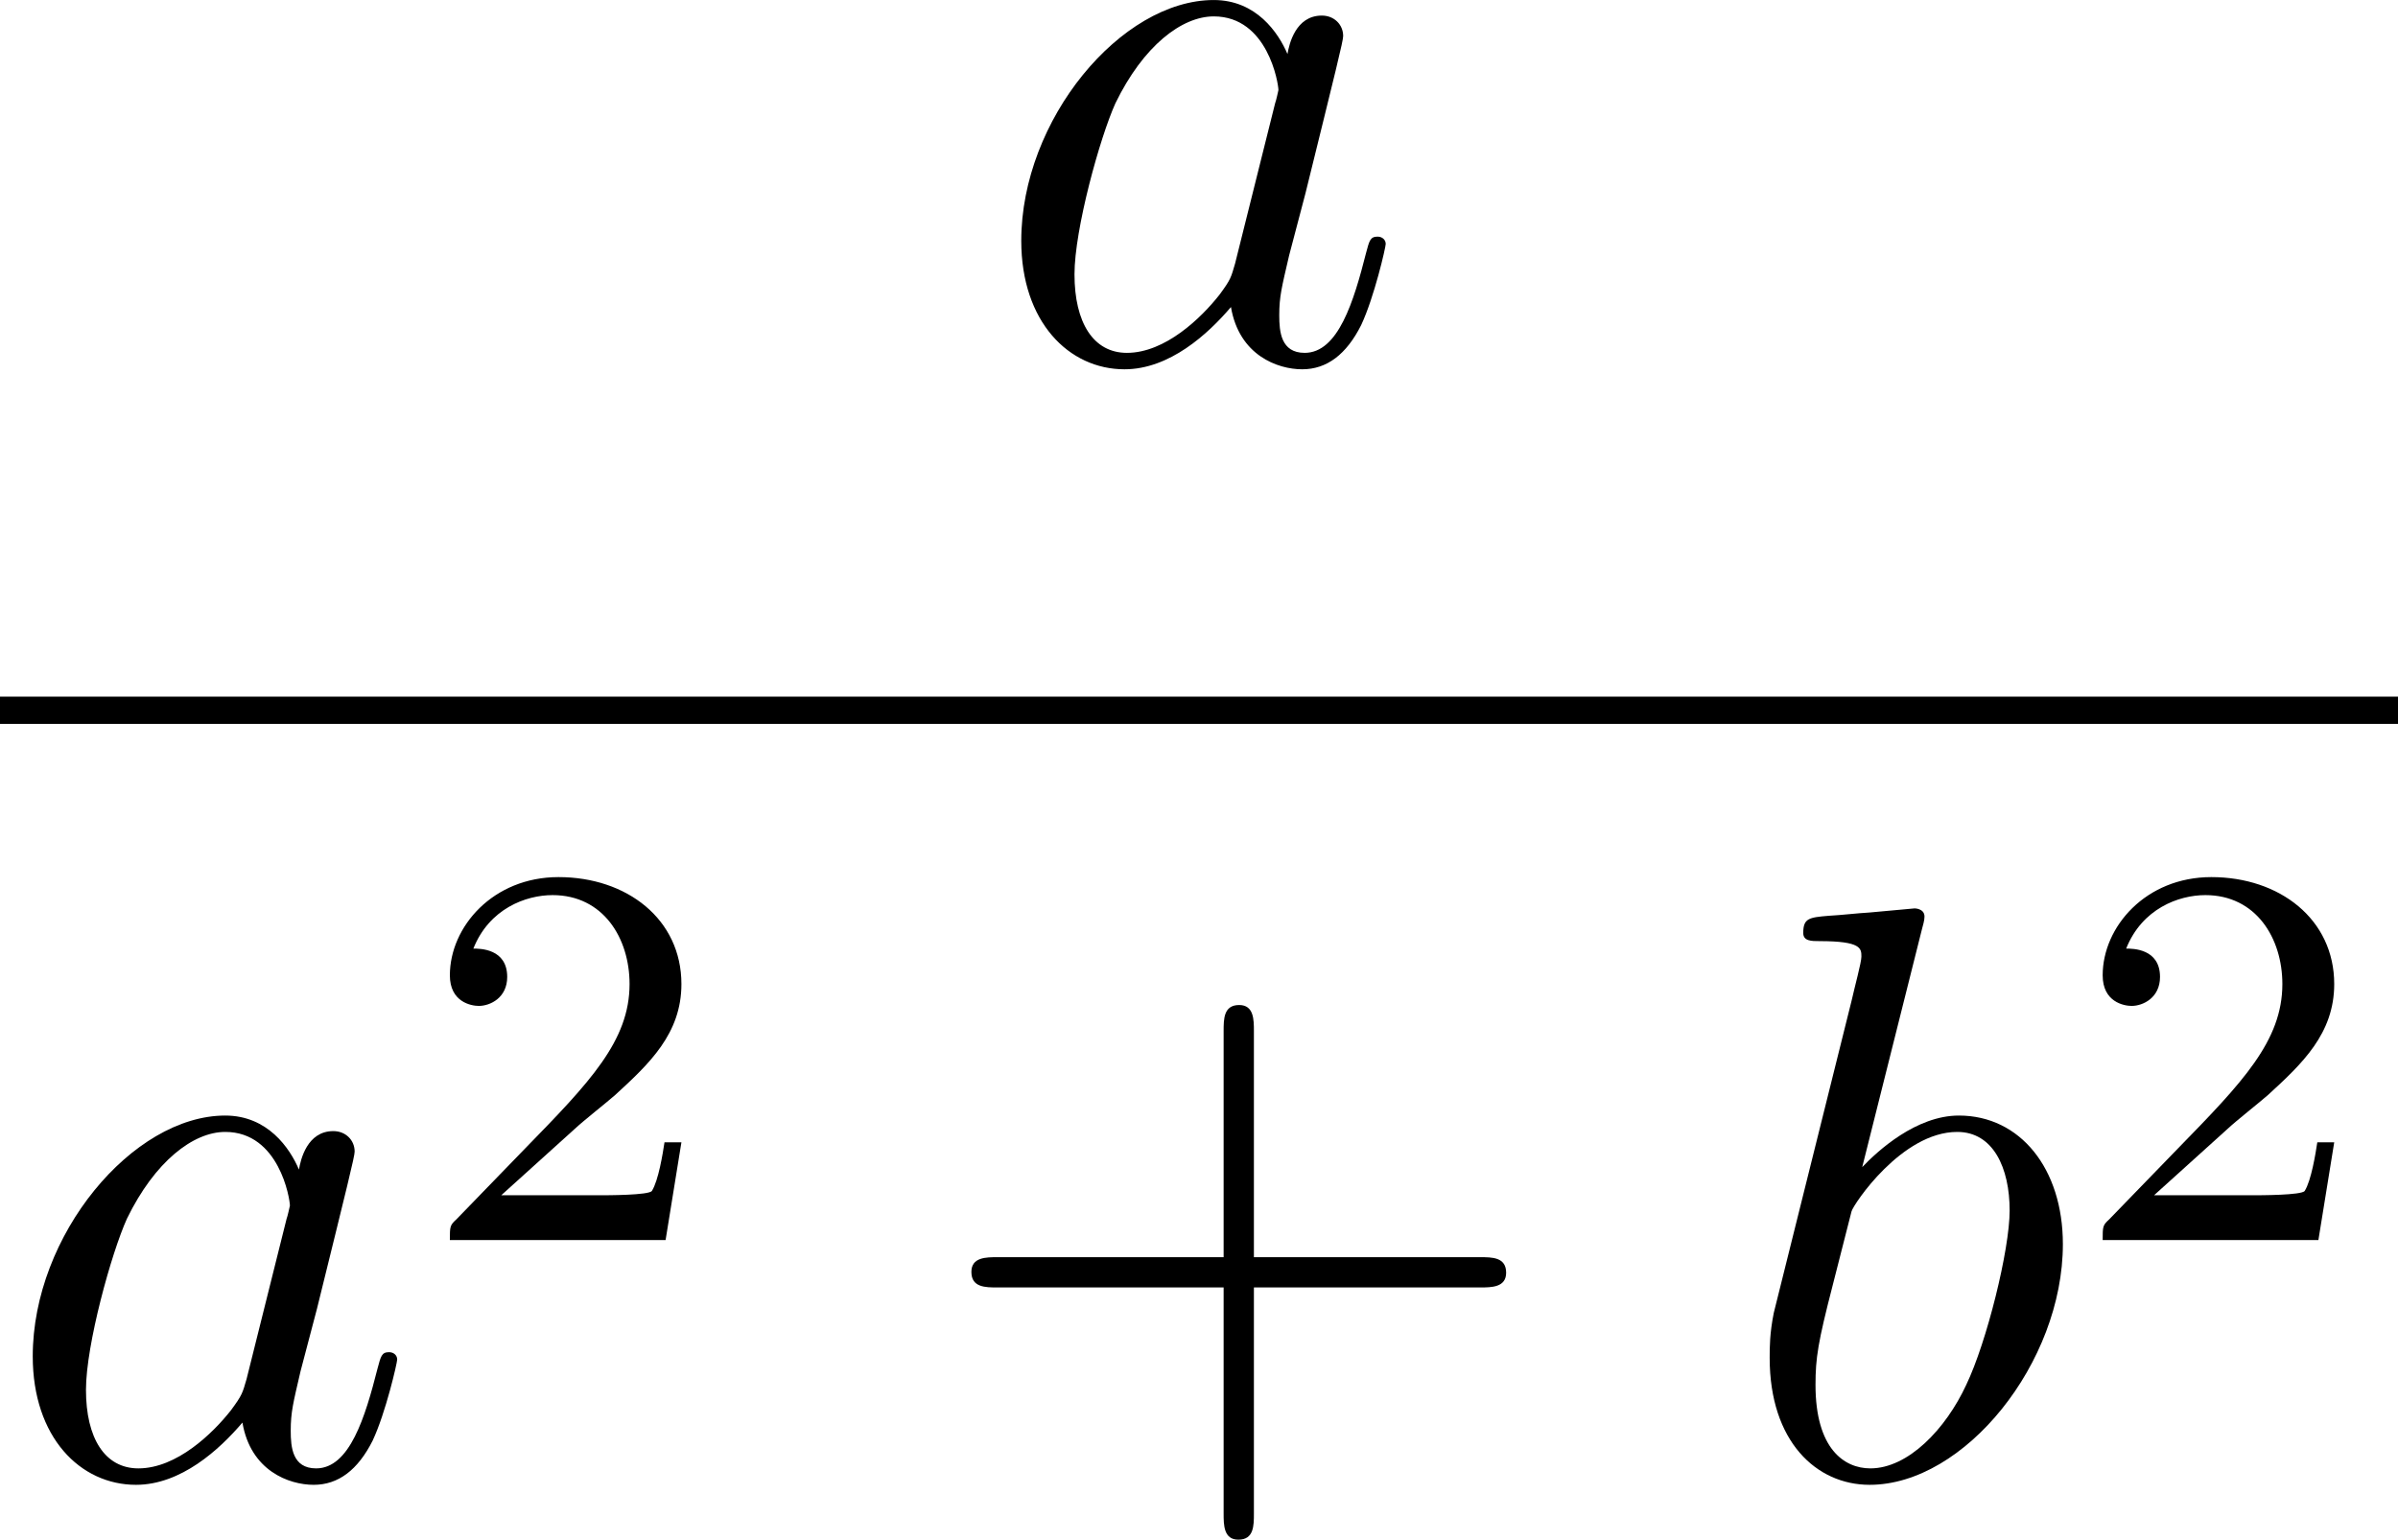
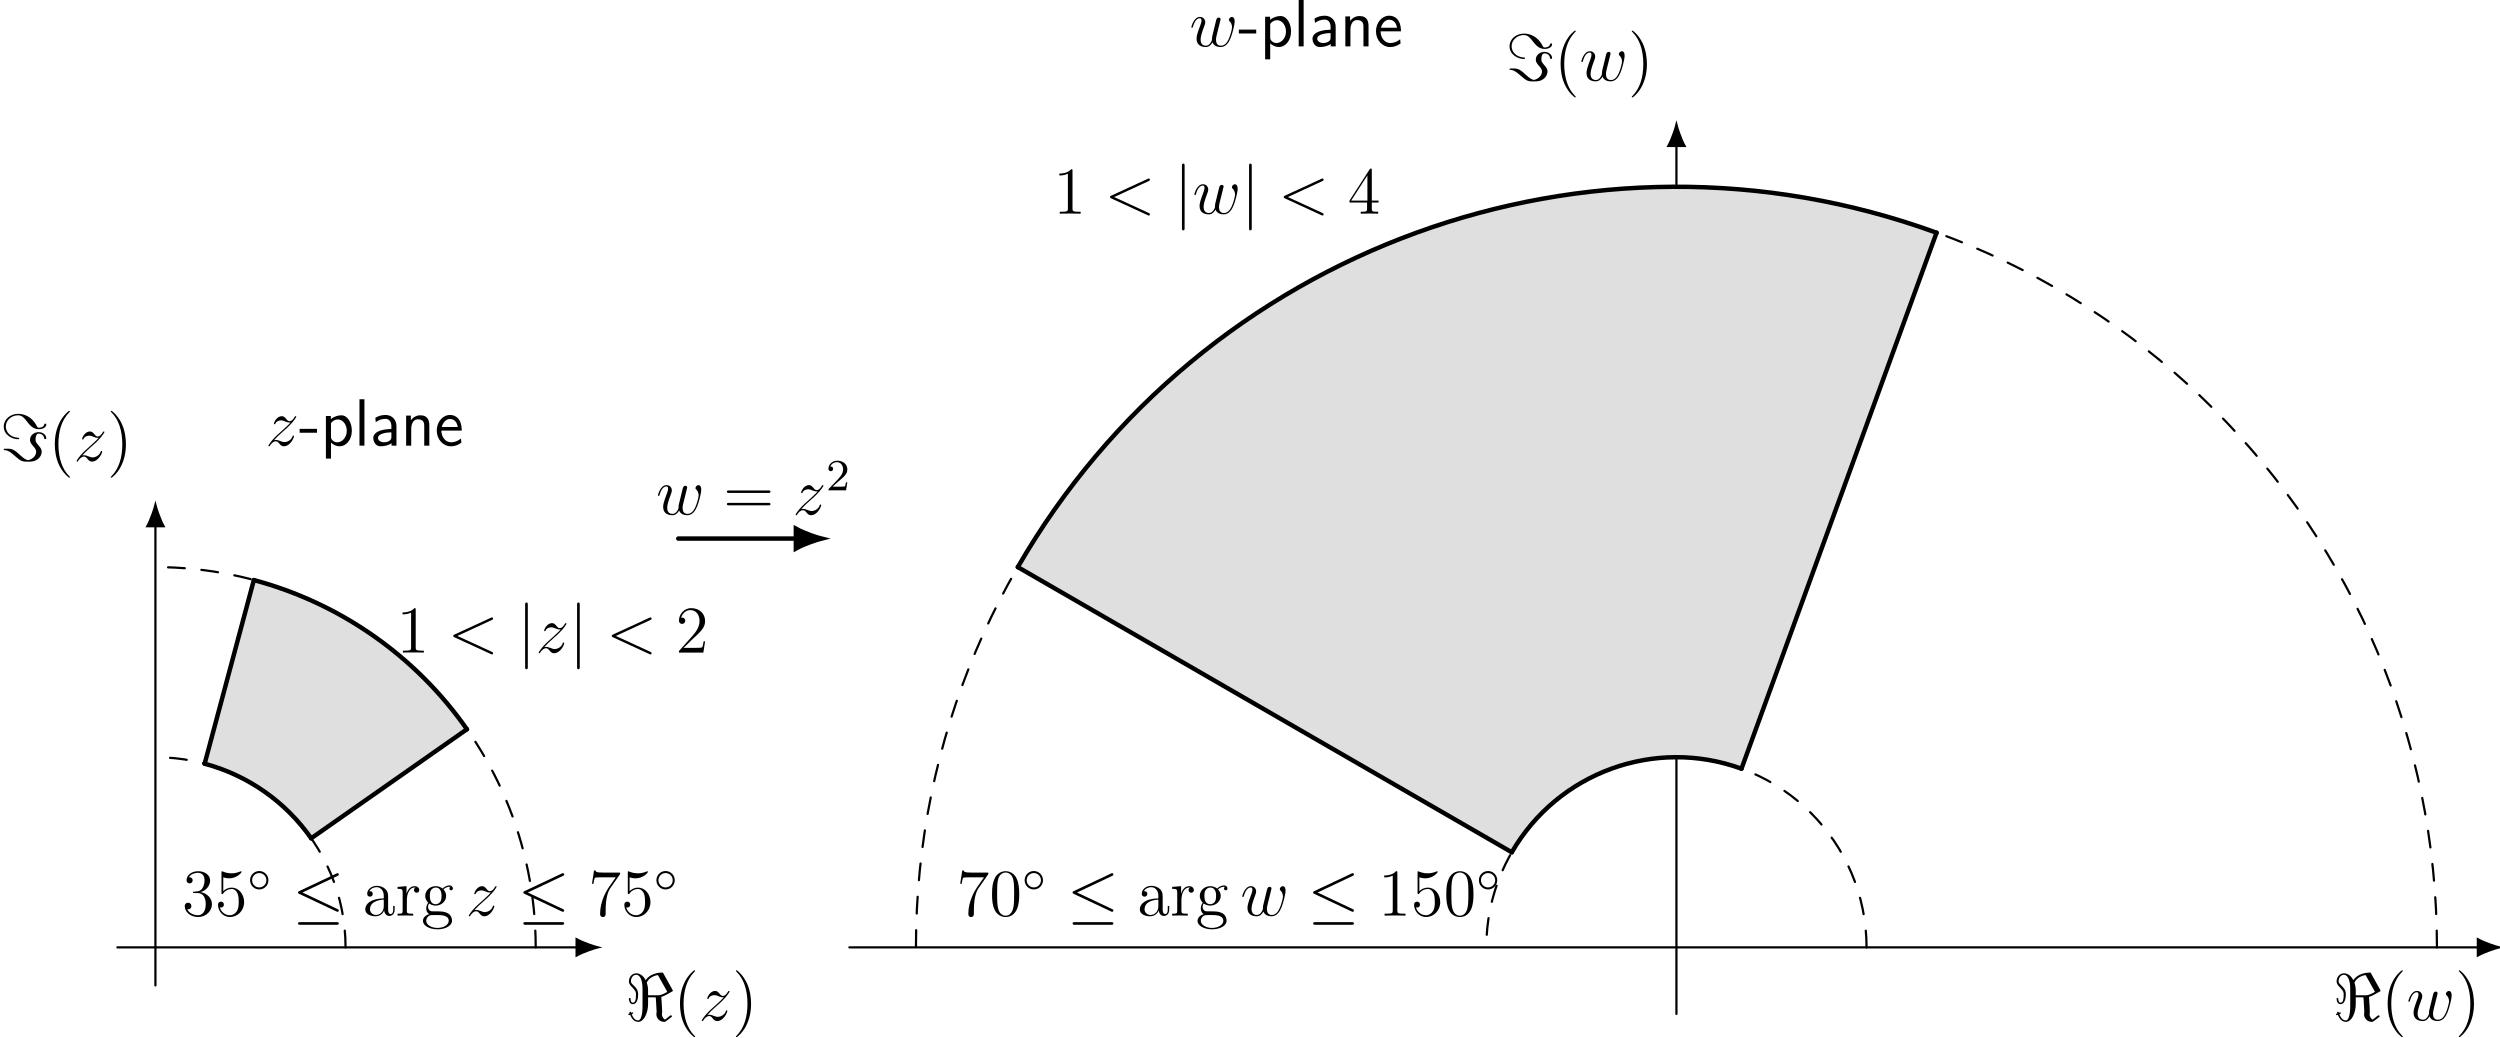
- <svg xmlns="http://www.w3.org/2000/svg" xmlns:xlink="http://www.w3.org/1999/xlink" version="1.1" width="49.007pt" height="31.474pt" viewBox="340.704 296.378 49.007 31.474">
+ <svg xmlns="http://www.w3.org/2000/svg" xmlns:xlink="http://www.w3.org/1999/xlink" version="1.1" width="626.2pt" height="259.789pt" viewBox="10.505 298.854 626.2 259.789">
  <defs>
-     <path id="g34-43" d="M8.452-2.977C8.452-3.204 8.249-3.204 8.07-3.204H4.77V-6.504C4.77-6.671 4.77-6.886 4.555-6.886C4.328-6.886 4.328-6.683 4.328-6.504V-3.204H1.028C.861-3.204 .646-3.204 .646-2.989C.646-2.762 .849-2.762 1.028-2.762H4.328V.538C4.328 .705 4.328 .921 4.543 .921C4.77 .921 4.77 .717 4.77 .538V-2.762H8.07C8.237-2.762 8.452-2.762 8.452-2.977Z" />
-     <path id="g33-50" d="M3.802-1.427H3.555C3.531-1.267 3.467-.869 3.371-.717C3.324-.654 2.718-.654 2.59-.654H1.172L2.248-1.626C2.375-1.745 2.71-2.008 2.837-2.12C3.332-2.574 3.802-3.013 3.802-3.738C3.802-4.686 3.005-5.3 2.008-5.3C1.052-5.3 .422-4.575 .422-3.866C.422-3.475 .733-3.419 .845-3.419C1.012-3.419 1.259-3.539 1.259-3.842C1.259-4.256 .861-4.256 .765-4.256C.996-4.838 1.53-5.037 1.921-5.037C2.662-5.037 3.045-4.407 3.045-3.738C3.045-2.909 2.463-2.303 1.522-1.339L.518-.303C.422-.215 .422-.199 .422 0H3.571L3.802-1.427Z" />
-     <path id="g31-97" d="M3.599-1.423C3.539-1.219 3.539-1.196 3.371-.968C3.108-.634 2.582-.12 2.02-.12C1.53-.12 1.255-.562 1.255-1.267C1.255-1.925 1.626-3.264 1.853-3.766C2.26-4.603 2.821-5.033 3.288-5.033C4.077-5.033 4.232-4.053 4.232-3.957C4.232-3.957 4.196-3.79 4.184-3.766L3.599-1.423ZM5.798-1.71C5.798-1.769 5.75-1.817 5.679-1.817C5.571-1.817 5.559-1.757 5.511-1.578C5.332-.873 5.105-.12 4.615-.12C4.268-.12 4.244-.43 4.244-.669C4.244-.944 4.28-1.076 4.388-1.542L4.627-2.451C5.069-4.244 5.177-4.674 5.177-4.746C5.177-4.914 5.045-5.045 4.866-5.045C4.483-5.045 4.388-4.627 4.364-4.483C4.232-4.794 3.909-5.272 3.288-5.272C1.937-5.272 .478-3.527 .478-1.757C.478-.574 1.172 .12 1.985 .12C2.642 .12 3.204-.395 3.539-.789C3.658-.084 4.22 .12 4.579 .12S5.224-.096 5.44-.526C5.631-.933 5.798-1.662 5.798-1.71Z" />
-     <path id="g31-98" d="M4.818-3.395C4.818-4.495 4.196-5.272 3.3-5.272C2.678-5.272 2.116-4.758 1.889-4.519L2.762-7.998C2.774-8.046 2.798-8.118 2.798-8.177C2.798-8.297 2.654-8.297 2.654-8.297L1.997-8.237C1.793-8.225 1.614-8.201 1.399-8.189C1.112-8.165 1.028-8.153 1.028-7.938C1.028-7.819 1.148-7.819 1.267-7.819C1.877-7.819 1.877-7.711 1.877-7.592C1.877-7.508 1.781-7.161 1.733-6.946L1.447-5.798L.598-2.391C.538-2.092 .538-1.889 .538-1.733C.538-.514 1.219 .12 1.997 .12C3.383 .12 4.818-1.662 4.818-3.395ZM3.407-1.339C3.108-.693 2.558-.12 2.008-.12C1.626-.12 1.207-.406 1.207-1.339C1.207-1.733 1.243-1.961 1.459-2.798L1.733-3.873C1.757-3.969 2.463-5.033 3.276-5.033C3.802-5.033 4.041-4.507 4.041-3.885C4.041-3.312 3.706-1.961 3.407-1.339Z" />
+     <path id="g32-50" d="M3.802-1.427H3.555C3.531-1.267 3.467-.869 3.371-.717C3.324-.654 2.718-.654 2.59-.654H1.172L2.248-1.626C2.375-1.745 2.71-2.008 2.837-2.12C3.332-2.574 3.802-3.013 3.802-3.738C3.802-4.686 3.005-5.3 2.008-5.3C1.052-5.3 .422-4.575 .422-3.866C.422-3.475 .733-3.419 .845-3.419C1.012-3.419 1.259-3.539 1.259-3.842C1.259-4.256 .861-4.256 .765-4.256C.996-4.838 1.53-5.037 1.921-5.037C2.662-5.037 3.045-4.407 3.045-3.738C3.045-2.909 2.463-2.303 1.522-1.339L.518-.303C.422-.215 .422-.199 .422 0H3.571L3.802-1.427Z" />
+     <path id="g26-14" d="M3.754-1.993C3.754-2.909 3.021-3.642 2.112-3.642S.47-2.909 .47-1.993S1.203-.343 2.112-.343S3.754-1.076 3.754-1.993ZM3.387-1.993C3.387-1.275 2.821-.709 2.112-.709S.837-1.283 .837-1.993C.837-2.71 1.403-3.276 2.112-3.276S3.387-2.702 3.387-1.993Z" />
+     <path id="g1-20" d="M7.571-.84C7.571-.971 7.495-1.004 7.364-1.069L1.636-3.775L7.375-6.491C7.484-6.535 7.571-6.578 7.571-6.72C7.571-6.84 7.473-6.938 7.353-6.938C7.32-6.938 7.298-6.938 7.178-6.873L1.113-4.015C1.004-3.96 .905-3.916 .905-3.775C.905-3.644 1.015-3.589 1.113-3.545L7.167-.687C7.287-.622 7.309-.622 7.353-.622C7.473-.622 7.571-.72 7.571-.84ZM7.571 1.276C7.571 1.058 7.364 1.058 7.2 1.058H1.276C1.124 1.058 .905 1.058 .905 1.276S1.113 1.495 1.265 1.495H7.211C7.364 1.495 7.571 1.495 7.571 1.276Z" />
+     <path id="g1-60" d="M7.658-.676C7.658-.785 7.451-.84 7.451-.84C7.407-.84 7.135-.633 6.982-.502L6.502-.12C6.284-.251 6-.556 6-1.015C6-1.178 6.044-1.265 6.044-1.385C6.044-1.789 5.935-3.338 5.902-3.84C6.142-3.905 6.425-3.993 7.702-4.735C7.767-4.767 7.789-4.789 7.789-4.855C7.789-4.855 7.789-4.887 7.724-5.007L6.24-7.669C6.164-7.811 6.131-7.811 5.989-7.811C5.509-7.811 4.004-7.636 3.36-6.567C3.033-7.178 2.487-7.691 1.822-7.691C1.08-7.691 .611-7.015 .611-6.382C.611-5.956 .873-5.673 1.189-5.356C1.767-4.767 1.767-4.582 1.767-4.178C1.767-3.447 1.68-2.891 1.233-2.891C.949-2.891 .895-3.305 .884-3.502C.884-3.578 .873-3.665 .753-3.665C.622-3.665 .611-3.578 .611-3.502C.611-3.502 .622-2.651 1.244-2.651C2.116-2.651 2.116-4.025 2.116-4.298S2.116-5.04 1.342-5.749C.949-6.087 .938-6.273 .938-6.404C.938-6.916 1.287-7.451 1.811-7.451C2.313-7.451 2.836-6.775 2.836-5.193V-2.28C2.836-2.062 2.836 0 2.105 0C1.844 0 1.385-.142 1.069-1.025C1.113-1.025 1.32-1.113 1.32-1.2C1.32-1.255 1.255-1.32 1.2-1.32C1.156-1.32 1.025-1.265 .982-1.244C.982-1.298 .905-1.429 .829-1.429C.764-1.429 .687-1.342 .687-1.287C.687-1.255 .72-1.178 .731-1.145C.687-1.145 .502-1.069 .502-.982C.502-.916 .556-.862 .633-.851C.698-.884 .764-.905 .818-.927C.916-.676 1.265 .24 2.116 .24C3.109 .24 3.742-1.276 3.742-2.684V-3.764H4.8C4.942-3.764 4.964-3.764 4.985-3.753S5.018-3.48 5.029-3.327L5.138-1.385C5.138-1.287 5.095-1.211 5.095-1.015C5.095-.338 5.629 .24 6.36 .24C6.502 .24 6.524 .24 6.731 .087C6.982-.098 7.222-.295 7.473-.48C7.647-.633 7.658-.644 7.658-.676ZM6.873-4.669C6.873-4.625 6.327-4.364 6.218-4.32C5.738-4.102 5.542-4.102 5.345-4.102H3.742V-4.876C3.742-5.018 3.742-5.531 3.535-6.142C3.884-7.167 5.269-7.396 5.313-7.396C5.345-7.396 5.356-7.385 5.411-7.287L6.807-4.789C6.862-4.68 6.873-4.669 6.873-4.669Z" />
+     <path id="g1-61" d="M7.56-5.945C7.56-6.087 7.462-6.087 7.385-6.087C7.255-6.087 7.233-6.044 7.222-5.956C7.135-5.422 6.393-5.422 6.349-5.422C6.142-5.422 6.098-5.509 5.913-5.869C5.225-7.135 4.025-7.691 2.978-7.691C1.691-7.691 .611-6.807 .611-5.618C.611-4.265 1.953-3.545 2.945-3.545C3.044-3.545 3.131-3.545 3.131-3.665C3.131-3.775 3.055-3.775 2.956-3.785C1.647-3.862 .949-4.756 .949-5.618C.949-6.687 1.92-7.451 2.945-7.451C3.6-7.451 3.96-7.004 4.429-6.404C4.876-5.836 5.4-5.182 6.327-5.182C7.025-5.182 7.56-5.498 7.56-5.945ZM7.56-3.709C7.56-4.2 7.047-4.702 6.305-4.702C5.553-4.702 4.898-4.167 4.898-3.447C4.898-3.087 5.051-2.825 5.433-2.4C5.727-2.073 5.902-1.833 5.902-1.516C5.902-.535 4.822-.131 4.571-.131C4.385-.131 3.949-.327 3.273-.96C2.564-1.636 2.105-1.996 1.353-1.996H.884C.698-1.996 .611-1.996 .611-1.876C.611-1.767 .665-1.767 .829-1.756C1.375-1.702 1.8-1.375 2.345-.884C3.447 .12 3.709 .12 4.549 .12C5.105 .12 5.684 .12 6.251-.36C6.807-.84 6.807-1.44 6.807-1.516C6.807-1.953 6.524-2.269 6.218-2.618C5.804-3.087 5.804-3.273 5.804-3.491C5.804-3.753 5.847-4.462 6.327-4.462C6.327-4.462 7.135-4.462 7.222-3.676C7.233-3.589 7.276-3.556 7.385-3.556C7.505-3.556 7.56-3.589 7.56-3.709Z" />
+     <path id="g1-106" d="M1.735 2.367V-7.822C1.735-7.975 1.735-8.182 1.516-8.182S1.298-7.975 1.298-7.822V2.367C1.298 2.52 1.298 2.727 1.516 2.727S1.735 2.52 1.735 2.367Z" />
+     <path id="g45-45" d="M3.24-2.307V-3.001H.132V-2.307H3.24Z" />
+     <path id="g45-97" d="M4.794 0V-3.503C4.794-4.651 3.969-5.487 2.857-5.487C2.14-5.487 1.602-5.32 1.016-4.985L1.088-4.196C1.614-4.579 2.164-4.794 2.857-4.794C3.407-4.794 3.885-4.352 3.885-3.479V-2.989C3.347-2.965 2.63-2.929 1.913-2.69C1.112-2.415 .646-1.973 .646-1.375C.646-.849 .956 .12 1.973 .12C2.63 .12 3.467-.072 3.909-.442V0H4.794ZM3.885-1.602C3.885-1.363 3.885-1.076 3.491-.837C3.168-.634 2.762-.598 2.582-.598C1.937-.598 1.494-.944 1.494-1.387C1.494-2.2 3.156-2.379 3.885-2.379V-1.602Z" />
+     <path id="g45-101" d="M4.866-2.69C4.866-3.204 4.818-3.933 4.435-4.567C3.945-5.392 3.108-5.487 2.762-5.487C1.47-5.487 .395-4.244 .395-2.69C.395-1.112 1.542 .12 2.929 .12C3.479 .12 4.136-.036 4.794-.514C4.794-.562 4.758-.956 4.758-.956S4.722-1.231 4.722-1.279C4.017-.681 3.312-.598 2.953-.598C2.032-.598 1.243-1.423 1.219-2.69H4.866ZM4.16-3.335H1.291C1.494-4.136 2.056-4.77 2.762-4.77C3.132-4.77 3.957-4.603 4.16-3.335Z" />
+     <path id="g45-108" d="M1.817 0V-8.297H.933V0H1.817Z" />
+     <path id="g45-110" d="M5.069 0V-3.599C5.069-4.328 4.914-5.428 3.467-5.428C2.798-5.428 2.224-5.129 1.769-4.555V-5.368H.921V0H1.829V-2.977C1.829-3.718 2.104-4.71 3.013-4.71C4.125-4.71 4.16-3.933 4.16-3.515V0H5.069Z" />
+     <path id="g45-112" d="M5.571-2.666C5.571-4.113 4.806-5.428 3.694-5.428C3.204-5.428 2.439-5.272 1.817-4.746V-5.308H.933V2.319H1.841V-.538C2.248-.167 2.75 .12 3.395 .12C4.543 .12 5.571-1.04 5.571-2.666ZM4.663-2.654C4.663-1.459 3.838-.598 2.953-.598C2.618-.598 2.391-.717 2.176-.885C1.877-1.148 1.841-1.363 1.841-1.554V-4.017C2.116-4.423 2.57-4.686 3.061-4.686C3.945-4.686 4.663-3.79 4.663-2.654Z" />
+     <path id="g30-60" d="M8.118 .108C8.118 .036 8.094-.048 7.878-.143L1.722-2.977L7.878-5.822C8.094-5.918 8.118-6.001 8.118-6.073C8.118-6.205 8.022-6.3 7.89-6.3C7.89-6.3 7.855-6.288 7.687-6.217L1.219-3.24C1.004-3.144 .98-3.061 .98-2.989C.98-2.905 .992-2.833 1.219-2.726L7.687 .251C7.843 .323 7.89 .335 7.89 .335C8.022 .335 8.118 .239 8.118 .108Z" />
+     <path id="g30-119" d="M7.352-1.494C7.627-2.188 8.07-3.766 8.07-4.471C8.07-5.2 7.699-5.272 7.592-5.272C7.305-5.272 7.042-4.985 7.042-4.746C7.042-4.603 7.125-4.519 7.185-4.471C7.293-4.364 7.603-4.041 7.603-3.419C7.603-3.013 7.269-1.889 7.018-1.327C6.683-.598 6.241-.12 5.619-.12C4.949-.12 4.734-.622 4.734-1.172C4.734-1.518 4.842-1.937 4.89-2.14L5.392-4.148C5.452-4.388 5.559-4.806 5.559-4.854C5.559-5.033 5.416-5.153 5.236-5.153C4.89-5.153 4.806-4.854 4.734-4.567L4.065-1.817C4.017-1.614 4.017-1.482 4.017-1.219C4.017-.933 3.634-.478 3.622-.454C3.491-.323 3.3-.12 2.929-.12C1.985-.12 1.985-1.016 1.985-1.219C1.985-1.602 2.068-2.128 2.606-3.551C2.75-3.921 2.809-4.077 2.809-4.316C2.809-4.818 2.451-5.272 1.865-5.272C.765-5.272 .323-3.539 .323-3.443C.323-3.395 .371-3.335 .454-3.335C.562-3.335 .574-3.383 .622-3.551C.921-4.603 1.387-5.033 1.829-5.033C1.949-5.033 2.14-5.021 2.14-4.639C2.14-4.579 2.14-4.328 1.937-3.802C1.375-2.307 1.255-1.817 1.255-1.363C1.255-.108 2.283 .12 2.893 .12C3.096 .12 3.634 .12 4.113-.729C4.376-.012 5.117 .12 5.571 .12C6.48 .12 7.018-.669 7.352-1.494Z" />
+     <path id="g30-122" d="M5.093-1.674C5.093-1.722 5.081-1.793 4.961-1.793C4.866-1.793 4.854-1.745 4.818-1.626C4.555-.921 3.85-.634 3.383-.634C3.132-.634 2.893-.717 2.642-.825C2.164-1.016 2.032-1.016 1.877-1.016C1.757-1.016 1.626-1.016 1.518-.968C2.032-1.554 2.451-1.925 3.049-2.463C3.766-3.084 4.077-3.383 4.244-3.563C5.081-4.388 5.499-5.081 5.499-5.177S5.38-5.272 5.38-5.272C5.296-5.272 5.272-5.224 5.212-5.141C4.914-4.627 4.627-4.376 4.316-4.376C4.065-4.376 3.933-4.483 3.706-4.77C3.455-5.069 3.252-5.272 2.905-5.272C2.032-5.272 1.506-4.184 1.506-3.933C1.506-3.897 1.518-3.826 1.626-3.826C1.722-3.826 1.733-3.873 1.769-3.957C1.973-4.435 2.546-4.519 2.774-4.519C3.025-4.519 3.264-4.435 3.515-4.328C3.969-4.136 4.16-4.136 4.28-4.136C4.364-4.136 4.411-4.136 4.471-4.148C4.077-3.682 3.431-3.108 2.893-2.618C2.128-1.949 1.925-1.733 1.686-1.506C.956-.765 .514-.06 .514 .024C.514 .096 .574 .12 .646 .12S.729 .108 .813-.036C1.004-.335 1.387-.777 1.829-.777C2.08-.777 2.2-.693 2.439-.395C2.666-.132 2.869 .12 3.252 .12C4.423 .12 5.093-1.399 5.093-1.674Z" />
+     <path id="g33-40" d="M3.885 2.905C3.885 2.869 3.885 2.845 3.682 2.642C2.487 1.435 1.817-.538 1.817-2.977C1.817-5.296 2.379-7.293 3.766-8.703C3.885-8.811 3.885-8.835 3.885-8.871C3.885-8.942 3.826-8.966 3.778-8.966C3.622-8.966 2.642-8.106 2.056-6.934C1.447-5.727 1.172-4.447 1.172-2.977C1.172-1.913 1.339-.49 1.961 .789C2.666 2.224 3.646 3.001 3.778 3.001C3.826 3.001 3.885 2.977 3.885 2.905Z" />
+     <path id="g33-41" d="M3.371-2.977C3.371-3.885 3.252-5.368 2.582-6.755C1.877-8.189 .897-8.966 .765-8.966C.717-8.966 .658-8.942 .658-8.871C.658-8.835 .658-8.811 .861-8.608C2.056-7.4 2.726-5.428 2.726-2.989C2.726-.669 2.164 1.327 .777 2.738C.658 2.845 .658 2.869 .658 2.905C.658 2.977 .717 3.001 .765 3.001C.921 3.001 1.901 2.14 2.487 .968C3.096-.251 3.371-1.542 3.371-2.977Z" />
+     <path id="g33-48" d="M5.356-3.826C5.356-4.818 5.296-5.786 4.866-6.695C4.376-7.687 3.515-7.95 2.929-7.95C2.236-7.95 1.387-7.603 .944-6.611C.61-5.858 .49-5.117 .49-3.826C.49-2.666 .574-1.793 1.004-.944C1.47-.036 2.295 .251 2.917 .251C3.957 .251 4.555-.371 4.902-1.064C5.332-1.961 5.356-3.132 5.356-3.826ZM4.447-3.969C4.447-3.168 4.447-2.26 4.316-1.53C4.089-.215 3.335 .012 2.917 .012C2.534 .012 1.757-.203 1.53-1.506C1.399-2.224 1.399-3.132 1.399-3.969C1.399-4.949 1.399-5.834 1.59-6.539C1.793-7.34 2.403-7.711 2.917-7.711C3.371-7.711 4.065-7.436 4.292-6.408C4.447-5.727 4.447-4.782 4.447-3.969Z" />
+     <path id="g33-49" d="M4.902 0V-.347H4.531C3.479-.347 3.443-.49 3.443-.921V-7.663C3.443-7.938 3.443-7.95 3.204-7.95C2.917-7.627 2.319-7.185 1.088-7.185V-6.838C1.363-6.838 1.961-6.838 2.618-7.149V-.921C2.618-.49 2.582-.347 1.53-.347H1.16V0C1.482-.024 2.642-.024 3.037-.024S4.579-.024 4.902 0Z" />
+     <path id="g33-50" d="M5.26-2.008H4.997C4.961-1.805 4.866-1.148 4.746-.956C4.663-.849 3.981-.849 3.622-.849H1.411C1.733-1.124 2.463-1.889 2.774-2.176C4.591-3.85 5.26-4.471 5.26-5.655C5.26-7.03 4.172-7.95 2.786-7.95S.586-6.767 .586-5.738C.586-5.129 1.112-5.129 1.148-5.129C1.399-5.129 1.71-5.308 1.71-5.691C1.71-6.025 1.482-6.253 1.148-6.253C1.04-6.253 1.016-6.253 .98-6.241C1.207-7.054 1.853-7.603 2.63-7.603C3.646-7.603 4.268-6.755 4.268-5.655C4.268-4.639 3.682-3.754 3.001-2.989L.586-.287V0H4.949L5.26-2.008Z" />
+     <path id="g33-51" d="M5.356-2.044C5.356-3.144 4.471-4.005 3.324-4.208C4.364-4.507 5.033-5.38 5.033-6.312C5.033-7.257 4.053-7.95 2.893-7.95C1.698-7.95 .813-7.221 .813-6.348C.813-5.87 1.184-5.774 1.363-5.774C1.614-5.774 1.901-5.954 1.901-6.312C1.901-6.695 1.614-6.862 1.351-6.862C1.279-6.862 1.255-6.862 1.219-6.85C1.674-7.663 2.798-7.663 2.857-7.663C3.252-7.663 4.029-7.484 4.029-6.312C4.029-6.085 3.993-5.416 3.646-4.902C3.288-4.376 2.881-4.34 2.558-4.328L2.2-4.292C1.997-4.28 1.949-4.268 1.949-4.16C1.949-4.041 2.008-4.041 2.224-4.041H2.774C3.79-4.041 4.244-3.204 4.244-2.056C4.244-.49 3.431-.072 2.845-.072C2.271-.072 1.291-.347 .944-1.136C1.327-1.076 1.674-1.291 1.674-1.722C1.674-2.068 1.423-2.307 1.088-2.307C.801-2.307 .49-2.14 .49-1.686C.49-.622 1.554 .251 2.881 .251C4.304 .251 5.356-.837 5.356-2.044Z" />
+     <path id="g33-52" d="M5.523-1.997V-2.343H4.316V-7.783C4.316-8.01 4.316-8.07 4.148-8.07C4.053-8.07 4.017-8.07 3.921-7.926L.323-2.343V-1.997H3.467V-.909C3.467-.466 3.443-.347 2.57-.347H2.331V0C2.606-.024 3.551-.024 3.885-.024S5.177-.024 5.452 0V-.347H5.212C4.352-.347 4.316-.466 4.316-.909V-1.997H5.523ZM3.527-2.343H.622L3.527-6.85V-2.343Z" />
+     <path id="g33-53" d="M5.26-2.403C5.26-3.826 4.304-5.009 3.049-5.009C2.367-5.009 1.841-4.71 1.53-4.376V-6.85C2.044-6.683 2.463-6.671 2.594-6.671C3.945-6.671 4.806-7.663 4.806-7.831C4.806-7.878 4.782-7.938 4.71-7.938C4.71-7.938 4.663-7.938 4.555-7.89C3.885-7.603 3.312-7.568 3.001-7.568C2.212-7.568 1.65-7.807 1.423-7.902C1.339-7.938 1.303-7.938 1.303-7.938C1.207-7.938 1.207-7.867 1.207-7.675V-4.125C1.207-3.909 1.207-3.838 1.351-3.838C1.411-3.838 1.423-3.85 1.542-3.993C1.877-4.483 2.439-4.77 3.037-4.77C3.67-4.77 3.981-4.184 4.077-3.981C4.28-3.515 4.292-2.929 4.292-2.475S4.292-1.339 3.957-.801C3.694-.371 3.228-.072 2.702-.072C1.913-.072 1.136-.61 .921-1.482C.98-1.459 1.052-1.447 1.112-1.447C1.315-1.447 1.638-1.566 1.638-1.973C1.638-2.307 1.411-2.499 1.112-2.499C.897-2.499 .586-2.391 .586-1.925C.586-.909 1.399 .251 2.726 .251C4.077 .251 5.26-.885 5.26-2.403Z" />
+     <path id="g33-55" d="M5.679-7.424V-7.699H2.798C1.351-7.699 1.327-7.855 1.279-8.082H1.016L.646-5.691H.909C.944-5.906 1.052-6.647 1.207-6.779C1.303-6.85 2.2-6.85 2.367-6.85H4.902L3.634-5.033C3.312-4.567 2.104-2.606 2.104-.359C2.104-.227 2.104 .251 2.594 .251C3.096 .251 3.096-.215 3.096-.371V-.968C3.096-2.75 3.383-4.136 3.945-4.937L5.679-7.424Z" />
+     <path id="g33-61" d="M8.452-4.089C8.452-4.316 8.249-4.316 8.07-4.316H1.028C.861-4.316 .646-4.316 .646-4.101C.646-3.873 .849-3.873 1.028-3.873H8.07C8.237-3.873 8.452-3.873 8.452-4.089ZM8.452-1.865C8.452-2.092 8.249-2.092 8.07-2.092H1.028C.861-2.092 .646-2.092 .646-1.877C.646-1.65 .849-1.65 1.028-1.65H8.07C8.237-1.65 8.452-1.65 8.452-1.865Z" />
+     <path id="g33-97" d="M5.667-1.064V-1.733H5.404V-1.064C5.404-.383 5.117-.287 4.949-.287C4.495-.287 4.495-.921 4.495-1.1V-3.192C4.495-3.838 4.495-4.316 3.969-4.782C3.551-5.165 3.013-5.332 2.487-5.332C1.506-5.332 .753-4.686 .753-3.909C.753-3.563 .98-3.395 1.255-3.395C1.542-3.395 1.745-3.599 1.745-3.885C1.745-4.376 1.315-4.376 1.136-4.376C1.411-4.878 1.985-5.093 2.463-5.093C3.013-5.093 3.718-4.639 3.718-3.563V-3.084C1.315-3.049 .406-2.044 .406-1.124C.406-.179 1.506 .12 2.236 .12C3.025 .12 3.563-.359 3.79-.933C3.838-.371 4.208 .06 4.722 .06C4.973 .06 5.667-.108 5.667-1.064ZM3.718-1.686C3.718-.514 2.845-.12 2.331-.12C1.745-.12 1.255-.55 1.255-1.124C1.255-2.702 3.288-2.845 3.718-2.869V-1.686Z" />
+     <path id="g33-103" d="M5.679-4.854C5.679-5.069 5.511-5.404 5.093-5.404C4.471-5.404 4.005-5.021 3.838-4.842C3.479-5.117 3.061-5.272 2.606-5.272C1.53-5.272 .729-4.459 .729-3.539C.729-2.857 1.148-2.415 1.267-2.307C1.124-2.128 .909-1.781 .909-1.315C.909-.622 1.327-.323 1.423-.263C.873-.108 .323 .323 .323 .944C.323 1.769 1.447 2.451 2.917 2.451C4.34 2.451 5.523 1.817 5.523 .921C5.523 .622 5.44-.084 4.722-.454C4.113-.765 3.515-.765 2.487-.765C1.757-.765 1.674-.765 1.459-.992C1.339-1.112 1.231-1.339 1.231-1.59C1.231-1.793 1.303-1.997 1.423-2.164C1.985-1.793 2.463-1.793 2.594-1.793C3.67-1.793 4.471-2.606 4.471-3.527C4.471-3.85 4.376-4.304 3.993-4.686C4.459-5.165 5.021-5.165 5.081-5.165C5.129-5.165 5.189-5.165 5.236-5.141C5.117-5.093 5.057-4.973 5.057-4.842C5.057-4.674 5.177-4.531 5.368-4.531C5.464-4.531 5.679-4.591 5.679-4.854ZM3.646-3.539C3.646-3.324 3.646-2.833 3.443-2.511C3.216-2.164 2.857-2.044 2.606-2.044C1.554-2.044 1.554-3.252 1.554-3.527C1.554-3.742 1.554-4.232 1.757-4.555C1.985-4.902 2.343-5.021 2.594-5.021C3.646-5.021 3.646-3.814 3.646-3.539ZM4.937 .933C4.937 1.638 4.029 2.2 2.929 2.2C1.781 2.2 .909 1.614 .909 .933C.909 .837 .933 .371 1.387 .06C1.65-.108 1.757-.108 2.594-.108C3.587-.108 4.937-.108 4.937 .933Z" />
+     <path id="g33-114" d="M4.22-4.579C4.22-4.937 3.897-5.272 3.383-5.272C2.367-5.272 2.02-4.172 1.949-3.945H1.937V-5.272L.335-5.141V-4.794C1.148-4.794 1.243-4.71 1.243-4.125V-.885C1.243-.347 1.112-.347 .335-.347V0C.669-.024 1.327-.024 1.686-.024C2.008-.024 2.857-.024 3.132 0V-.347H2.893C2.02-.347 1.997-.478 1.997-.909V-2.786C1.997-3.945 2.475-5.033 3.395-5.033C3.491-5.033 3.515-5.033 3.563-5.021C3.467-4.973 3.276-4.902 3.276-4.579C3.276-4.232 3.551-4.101 3.742-4.101C3.981-4.101 4.22-4.256 4.22-4.579Z" />
+     <use id="g27-20" xlink:href="#g1-20" transform="scale(1.095891)" />
+     <use id="g27-60" xlink:href="#g1-60" transform="scale(1.095891)" />
+     <use id="g27-61" xlink:href="#g1-61" transform="scale(1.095891)" />
+     <use id="g27-106" xlink:href="#g1-106" transform="scale(1.095891)" />
  </defs>
  <g id="page1" transform="matrix(1.4 0 0 1.4 0 0)">
-     <use x="257.79" y="216.971" xlink:href="#g31-97" />
-     <rect x="243.36" y="221.871" height=".398" width="35.005" />
-     <use x="243.36" y="233.26" xlink:href="#g31-97" />
-     <use x="249.505" y="229.806" xlink:href="#g33-50" />
-     <use x="256.894" y="233.26" xlink:href="#g34-43" />
-     <use x="268.655" y="233.26" xlink:href="#g31-98" />
-     <use x="273.632" y="229.806" xlink:href="#g33-50" />
+     <path d="M28.512 382.965H110.668" stroke="#000" fill="none" stroke-width=".399" stroke-linecap="round" stroke-linejoin="round" />
+     <path d="M114.43 382.965C113.969 382.852 111.938 382.211 110.668 381.516V384.41C111.938 383.715 113.969 383.074 114.43 382.965Z" />
+     <path d="M114.43 382.965C113.969 382.852 111.938 382.211 110.668 381.516V384.41C111.938 383.715 113.969 383.074 114.43 382.965Z" stroke="#000" fill="none" stroke-width=".399" stroke-miterlimit="10" stroke-linecap="round" />
+     <g transform="matrix(1 0 0 1 84.0392 13.067)">
+       <use x="35.314" y="382.963" xlink:href="#g27-60" />
+       <use x="43.948" y="382.963" xlink:href="#g33-40" />
+       <use x="48.5" y="382.963" xlink:href="#g30-122" />
+       <use x="54.471" y="382.963" xlink:href="#g33-41" />
+     </g>
+     <path d="M35.312 389.766V307.609" stroke="#000" fill="none" stroke-width=".399" stroke-miterlimit="10" stroke-linecap="round" stroke-linejoin="round" />
+     <path d="M35.312 303.848C35.199 304.309 34.562 306.34 33.867 307.61H36.762C36.066 306.34 35.426 304.309 35.312 303.848Z" />
+     <path d="M35.312 303.848C35.199 304.309 34.562 306.34 33.867 307.61H36.762C36.066 306.34 35.426 304.309 35.312 303.848Z" stroke="#000" fill="none" stroke-width=".399" stroke-miterlimit="10" stroke-linecap="round" />
+     <g transform="matrix(1 0 0 1 -27.81058 -87.028)">
+       <use x="35.314" y="382.963" xlink:href="#g27-61" />
+       <use x="43.948" y="382.963" xlink:href="#g33-40" />
+       <use x="48.5" y="382.963" xlink:href="#g30-122" />
+       <use x="54.471" y="382.963" xlink:href="#g33-41" />
+     </g>
+     <path d="M91.043 343.941C81.871 330.84 68.371 321.387 52.922 317.25L44.117 350.106C51.84 352.176 58.594 356.902 63.18 363.453Z" fill="#dfdfdf" />
+     <path d="M91.043 343.941C81.871 330.84 68.371 321.387 52.922 317.25" stroke="#000" fill="none" stroke-width=".797" stroke-miterlimit="10" stroke-linecap="round" stroke-linejoin="round" />
+     <path d="M63.18 363.453C58.594 356.902 51.84 352.176 44.117 350.106" stroke="#000" fill="none" stroke-width=".797" stroke-miterlimit="10" stroke-linecap="round" stroke-linejoin="round" />
+     <path d="M63.18 363.453L91.043 343.941" stroke="#000" fill="none" stroke-width=".797" stroke-miterlimit="10" stroke-linecap="round" stroke-linejoin="round" />
+     <path d="M44.117 350.106L52.922 317.25" stroke="#000" fill="none" stroke-width=".797" stroke-miterlimit="10" stroke-linecap="round" stroke-linejoin="round" />
+     <path d="M69.328 382.965C69.328 364.176 54.102 348.945 35.312 348.945" stroke="#000" fill="none" stroke-width=".399" stroke-miterlimit="10" stroke-linecap="round" stroke-linejoin="round" stroke-dasharray="2.989 2.989" />
+     <path d="M103.348 382.965C103.348 345.391 72.887 314.93 35.312 314.93" stroke="#000" fill="none" stroke-width=".399" stroke-miterlimit="10" stroke-linecap="round" stroke-linejoin="round" stroke-dasharray="2.989 2.989" />
+     <g transform="matrix(1 0 0 1 19.6958 -89.765)">
+       <use x="35.314" y="382.963" xlink:href="#g30-122" />
+       <use x="41.284" y="382.963" xlink:href="#g45-45" />
+       <use x="45.186" y="382.963" xlink:href="#g45-112" />
+       <use x="51.192" y="382.963" xlink:href="#g45-108" />
+       <use x="53.946" y="382.963" xlink:href="#g45-97" />
+       <use x="59.55" y="382.963" xlink:href="#g45-110" />
+       <use x="65.555" y="382.963" xlink:href="#g45-101" />
+     </g>
+     <g transform="matrix(1 0 0 1 4.7545 -5.677)">
+       <use x="35.314" y="382.963" xlink:href="#g33-51" />
+       <use x="41.167" y="382.963" xlink:href="#g33-53" />
+       <use x="47.02" y="378.624" xlink:href="#g26-14" />
+       <use x="55.073" y="382.963" xlink:href="#g27-20" />
+       <use x="67.692" y="382.963" xlink:href="#g33-97" />
+       <use x="73.545" y="382.963" xlink:href="#g33-114" />
+       <use x="78.098" y="382.963" xlink:href="#g33-103" />
+       <use x="86.101" y="382.963" xlink:href="#g30-122" />
+       <use x="95.392" y="382.963" xlink:href="#g27-20" />
+       <use x="108.012" y="382.963" xlink:href="#g33-55" />
+       <use x="113.865" y="382.963" xlink:href="#g33-53" />
+       <use x="119.718" y="378.624" xlink:href="#g26-14" />
+     </g>
+     <g transform="matrix(1 0 0 1 43.1226 -52.74)">
+       <use x="35.314" y="382.963" xlink:href="#g33-49" />
+       <use x="44.488" y="382.963" xlink:href="#g30-60" />
+       <use x="56.913" y="382.963" xlink:href="#g27-106" />
+       <use x="60.234" y="382.963" xlink:href="#g30-122" />
+       <use x="66.205" y="382.963" xlink:href="#g27-106" />
+       <use x="72.846" y="382.963" xlink:href="#g30-60" />
+       <use x="85.272" y="382.963" xlink:href="#g33-50" />
+     </g>
+     <path d="M128.859 309.828H149.895" stroke="#000" fill="none" stroke-width=".797" stroke-miterlimit="10" stroke-linecap="round" stroke-linejoin="round" />
+     <path d="M154.43 309.828C153.871 309.692 151.422 308.907 149.894 308.059V311.602C151.422 310.75 153.871 309.965 154.43 309.828Z" />
+     <path d="M154.43 309.828C153.871 309.692 151.422 308.907 149.894 308.059V311.602C151.422 310.75 153.871 309.965 154.43 309.828Z" stroke="#000" fill="none" stroke-width=".797" stroke-miterlimit="10" stroke-linecap="round" />
+     <g transform="matrix(1 0 0 1 89.5812 -77.434)">
+       <use x="35.314" y="382.963" xlink:href="#g30-119" />
+       <use x="47.324" y="382.963" xlink:href="#g33-61" />
+       <use x="59.75" y="382.963" xlink:href="#g30-122" />
+       <use x="65.72" y="378.624" xlink:href="#g32-50" />
+     </g>
+     <path d="M159.473 382.965H450.828" stroke="#000" fill="none" stroke-width=".399" stroke-miterlimit="10" stroke-linecap="round" stroke-linejoin="round" />
+     <path d="M454.59 382.965C454.129 382.852 452.098 382.211 450.828 381.516V384.41C452.098 383.715 454.129 383.074 454.59 382.965Z" />
+     <path d="M454.59 382.965C454.129 382.852 452.098 382.211 450.828 381.516V384.41C452.098 383.715 454.129 383.074 454.59 382.965Z" stroke="#000" fill="none" stroke-width=".399" stroke-miterlimit="10" stroke-linecap="round" />
+     <g transform="matrix(1 0 0 1 389.5692 13.067)">
+       <use x="35.314" y="382.963" xlink:href="#g27-60" />
+       <use x="43.948" y="382.963" xlink:href="#g33-40" />
+       <use x="48.5" y="382.963" xlink:href="#g30-119" />
+       <use x="57.19" y="382.963" xlink:href="#g33-41" />
+     </g>
+     <path d="M307.442 394.867V239.574" stroke="#000" fill="none" stroke-width=".399" stroke-miterlimit="10" stroke-linecap="round" stroke-linejoin="round" />
+     <path d="M307.442 235.813C307.329 236.278 306.692 238.309 305.997 239.575H308.891C308.196 238.309 307.555 236.278 307.442 235.813Z" />
+     <path d="M307.442 235.813C307.329 236.278 306.692 238.309 305.997 239.575H308.891C308.196 238.309 307.555 236.278 307.442 235.813Z" stroke="#000" fill="none" stroke-width=".399" stroke-miterlimit="10" stroke-linecap="round" />
+     <g transform="matrix(1 0 0 1 241.5992 -155.06)">
+       <use x="35.314" y="382.963" xlink:href="#g27-61" />
+       <use x="43.948" y="382.963" xlink:href="#g33-40" />
+       <use x="48.5" y="382.963" xlink:href="#g30-119" />
+       <use x="57.19" y="382.963" xlink:href="#g33-41" />
+     </g>
+     <path d="M353.981 255.105C291.938 232.523 222.617 257.754 189.606 314.93L277.985 365.953C286.238 351.66 303.567 345.351 319.078 351Z" fill="#dfdfdf" />
+     <path d="M353.981 255.105C291.938 232.523 222.617 257.754 189.606 314.93" stroke="#000" fill="none" stroke-width=".797" stroke-miterlimit="10" stroke-linecap="round" stroke-linejoin="round" />
+     <path d="M319.078 351C303.567 345.351 286.238 351.66 277.985 365.953" stroke="#000" fill="none" stroke-width=".797" stroke-miterlimit="10" stroke-linecap="round" stroke-linejoin="round" />
+     <path d="M319.078 351L353.981 255.105" stroke="#000" fill="none" stroke-width=".797" stroke-miterlimit="10" stroke-linecap="round" stroke-linejoin="round" />
+     <path d="M277.985 365.953L189.606 314.93" stroke="#000" fill="none" stroke-width=".797" stroke-miterlimit="10" stroke-linecap="round" stroke-linejoin="round" />
+     <path d="M341.457 382.965C341.457 364.176 326.231 348.945 307.442 348.945C288.656 348.945 273.426 364.176 273.426 382.965" stroke="#000" fill="none" stroke-width=".399" stroke-miterlimit="10" stroke-linecap="round" stroke-linejoin="round" stroke-dasharray="2.989 2.989" />
+     <path d="M443.508 382.965C443.508 307.816 382.59 246.898 307.442 246.898C232.297 246.898 171.379 307.816 171.379 382.965" stroke="#000" fill="none" stroke-width=".399" stroke-miterlimit="10" stroke-linecap="round" stroke-linejoin="round" stroke-dasharray="2.989 2.989" />
+     <g transform="matrix(1 0 0 1 185.0152 -161.199)">
+       <use x="35.314" y="382.963" xlink:href="#g30-119" />
+       <use x="44.003" y="382.963" xlink:href="#g45-45" />
+       <use x="47.905" y="382.963" xlink:href="#g45-112" />
+       <use x="53.911" y="382.963" xlink:href="#g45-108" />
+       <use x="56.665" y="382.963" xlink:href="#g45-97" />
+       <use x="62.269" y="382.963" xlink:href="#g45-110" />
+       <use x="68.274" y="382.963" xlink:href="#g45-101" />
+     </g>
+     <g transform="matrix(1 0 0 1 143.3362 -5.677)">
+       <use x="35.314" y="382.963" xlink:href="#g33-55" />
+       <use x="41.167" y="382.963" xlink:href="#g33-48" />
+       <use x="47.02" y="378.624" xlink:href="#g26-14" />
+       <use x="55.073" y="382.963" xlink:href="#g27-20" />
+       <use x="67.692" y="382.963" xlink:href="#g33-97" />
+       <use x="73.545" y="382.963" xlink:href="#g33-114" />
+       <use x="78.098" y="382.963" xlink:href="#g33-103" />
+       <use x="86.101" y="382.963" xlink:href="#g30-119" />
+       <use x="98.111" y="382.963" xlink:href="#g27-20" />
+       <use x="110.731" y="382.963" xlink:href="#g33-49" />
+       <use x="116.584" y="382.963" xlink:href="#g33-53" />
+       <use x="122.437" y="382.963" xlink:href="#g33-48" />
+       <use x="128.29" y="378.624" xlink:href="#g26-14" />
+     </g>
+     <g transform="matrix(1 0 0 1 160.6332 -131.263)">
+       <use x="35.314" y="382.963" xlink:href="#g33-49" />
+       <use x="44.488" y="382.963" xlink:href="#g30-60" />
+       <use x="56.913" y="382.963" xlink:href="#g27-106" />
+       <use x="60.234" y="382.963" xlink:href="#g30-119" />
+       <use x="68.924" y="382.963" xlink:href="#g27-106" />
+       <use x="75.565" y="382.963" xlink:href="#g30-60" />
+       <use x="87.991" y="382.963" xlink:href="#g33-52" />
+     </g>
  </g>
</svg>
